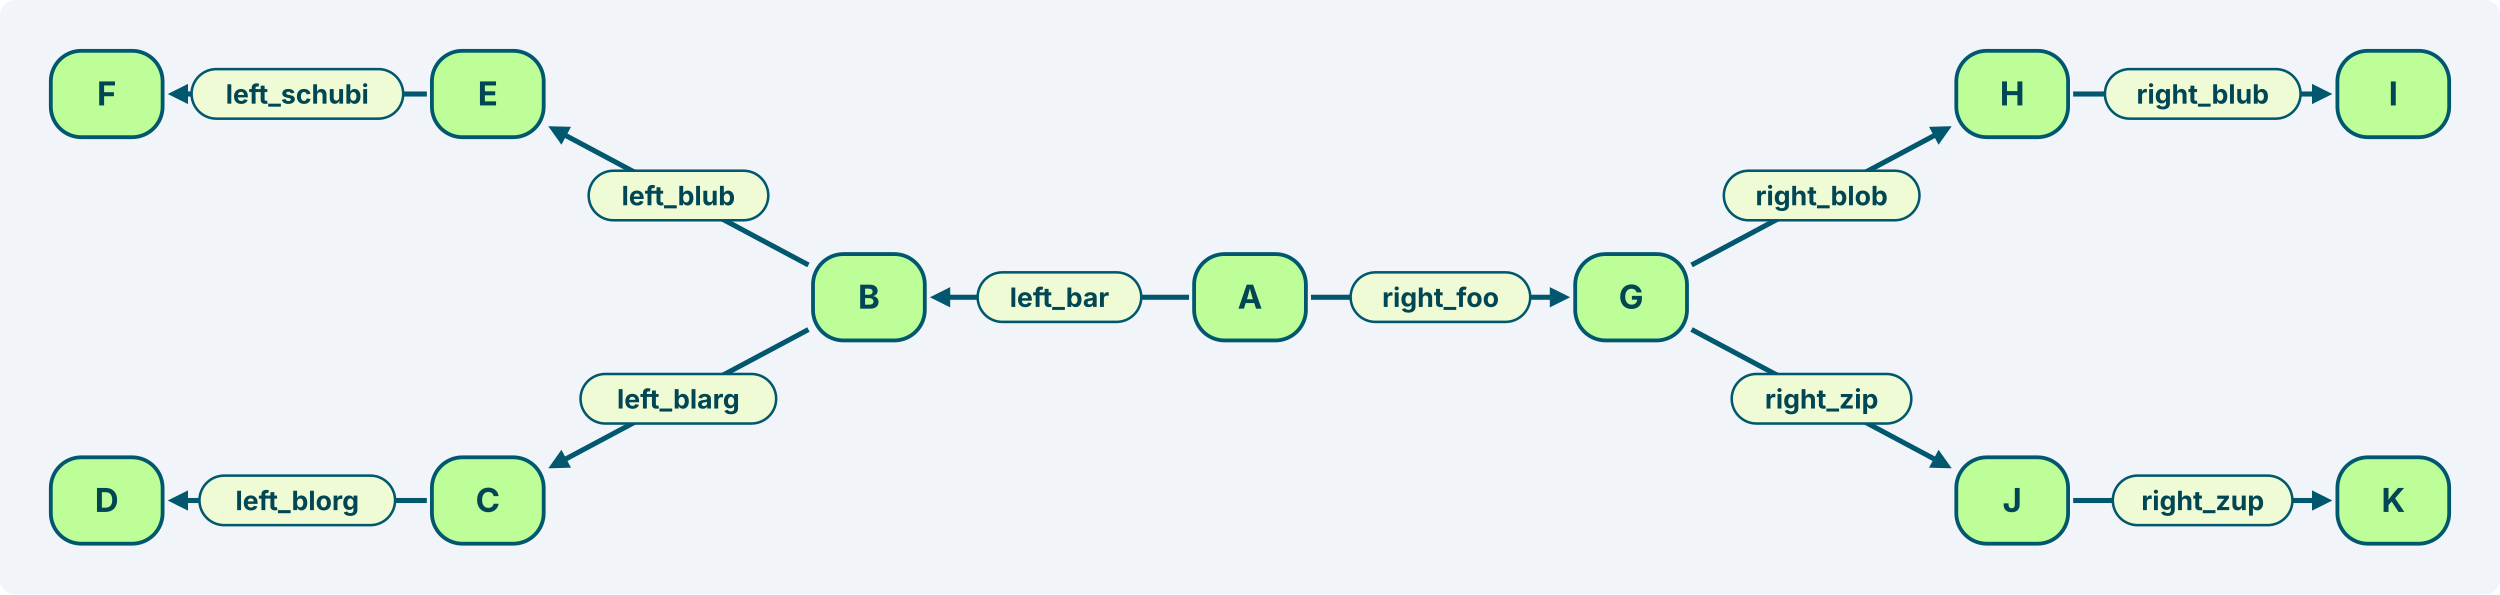
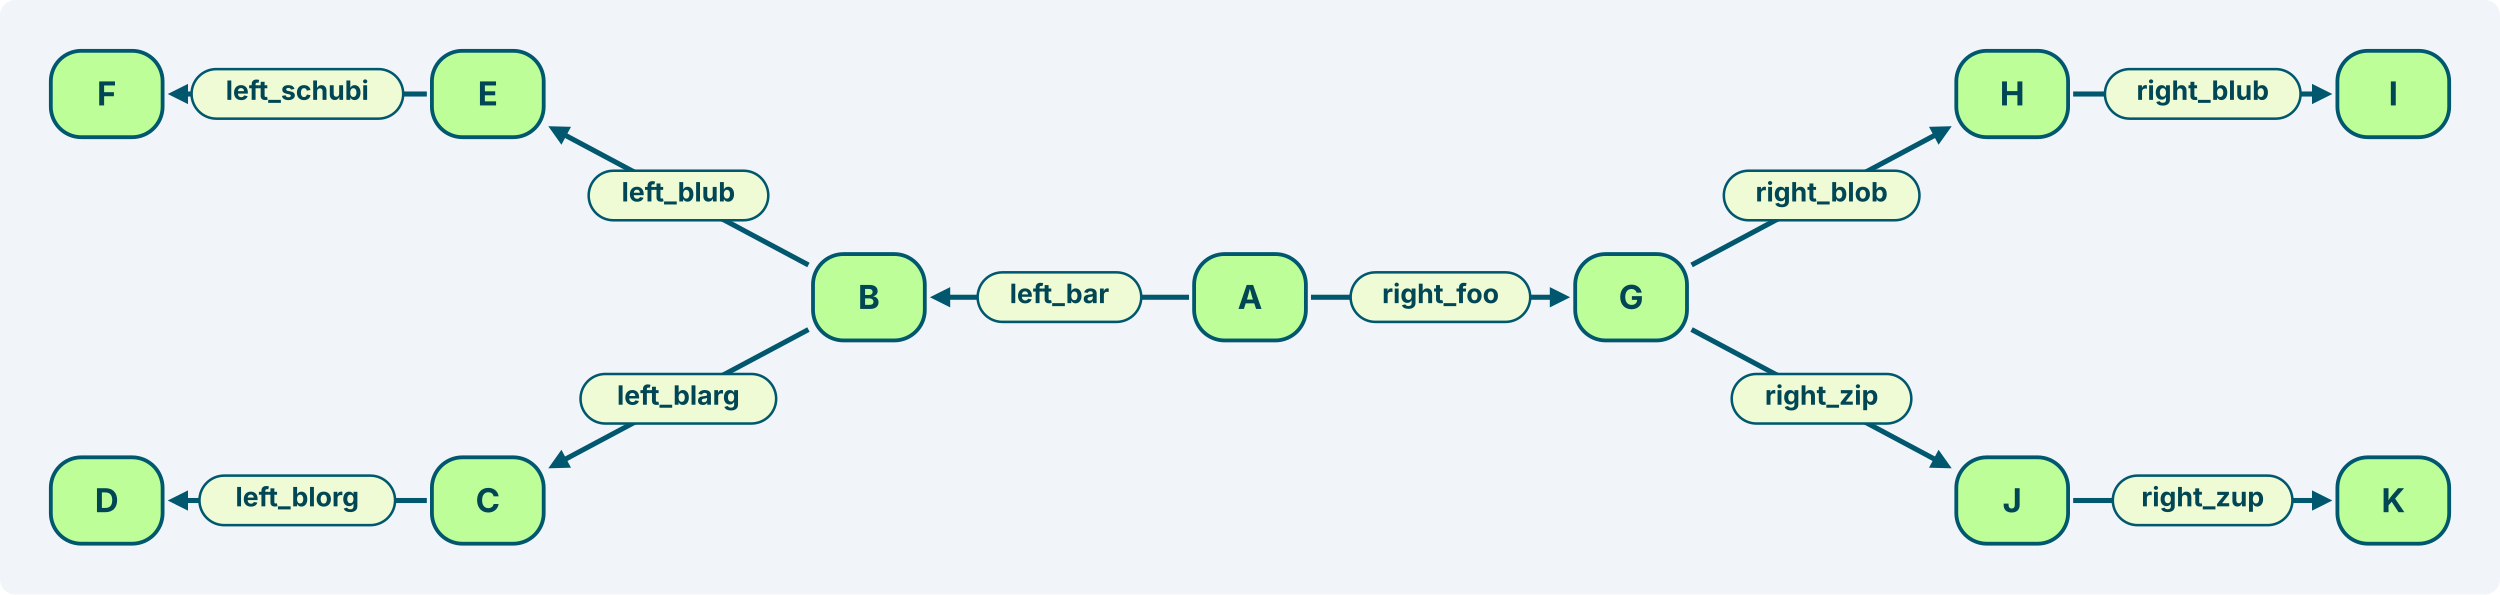
<svg xmlns="http://www.w3.org/2000/svg" class="keep-colors" viewBox="-42 23 984 234" width="984" height="234" role="img" aria-labelledby="traversal-graph-t traversal-graph-d" font-family="Inter, -apple-system, BlinkMacSystemFont, 'Segoe UI', Helvetica, Arial, sans-serif">
  <defs>
    <marker id="traversal-graph-a" markerWidth="8" markerHeight="8" refX="2" refY="4" orient="auto" markerUnits="userSpaceOnUse">
      <path class="dg-f-accent" d="M0,0 L8,4 L0,8 z" fill="#00576e" />
    </marker>
    <marker id="traversal-graph-g" markerWidth="8" markerHeight="8" refX="2" refY="4" orient="auto" markerUnits="userSpaceOnUse">
      <path class="dg-f-arrow" d="M0,0 L8,4 L0,8 z" fill="#90a1b9" />
    </marker>
  </defs>
  <rect class="dg-f-canvas" x="-42" y="23" width="984" height="234" rx="6" fill="#f1f5f9" />
  <line class="dg-s-accent" x1="426.0" y1="140.0" x2="330.0" y2="140.0" stroke="#00576e" stroke-width="2" marker-end="url(#traversal-graph-a)" />
  <line class="dg-s-accent" x1="276.2" y1="152.7" x2="179.1" y2="204.5" stroke="#00576e" stroke-width="2" marker-end="url(#traversal-graph-a)" />
  <line class="dg-s-accent" x1="126.0" y1="220.0" x2="30.0" y2="220.0" stroke="#00576e" stroke-width="2" marker-end="url(#traversal-graph-a)" />
  <line class="dg-s-accent" x1="276.2" y1="127.3" x2="179.1" y2="75.5" stroke="#00576e" stroke-width="2" marker-end="url(#traversal-graph-a)" />
  <line class="dg-s-accent" x1="126.0" y1="60.0" x2="30.0" y2="60.0" stroke="#00576e" stroke-width="2" marker-end="url(#traversal-graph-a)" />
  <line class="dg-s-accent" x1="474.0" y1="140.0" x2="570.0" y2="140.0" stroke="#00576e" stroke-width="2" marker-end="url(#traversal-graph-a)" />
  <line class="dg-s-accent" x1="623.8" y1="127.3" x2="720.9" y2="75.5" stroke="#00576e" stroke-width="2" marker-end="url(#traversal-graph-a)" />
  <line class="dg-s-accent" x1="774.0" y1="60.0" x2="870.0" y2="60.0" stroke="#00576e" stroke-width="2" marker-end="url(#traversal-graph-a)" />
  <line class="dg-s-accent" x1="623.8" y1="152.7" x2="720.9" y2="204.5" stroke="#00576e" stroke-width="2" marker-end="url(#traversal-graph-a)" />
  <line class="dg-s-accent" x1="774.0" y1="220.0" x2="870.0" y2="220.0" stroke="#00576e" stroke-width="2" marker-end="url(#traversal-graph-a)" />
  <rect class="dg-f-tag-solid dg-s-accent" x="342.8" y="130.2" width="64.4" height="19.5" rx="9.75" fill="#eefbd5" stroke="#00576e" stroke-width="1" />
-   <text class="dg-f-lime" x="375.0" y="143.8" text-anchor="middle" font-size="10.5" font-weight="700" fill="#014654">left_bar</text>
+   <text class="dg-f-lime" x="375.0" y="142.3" text-anchor="middle" font-size="10.5" font-weight="700" fill="#014654">left_bar</text>
  <rect class="dg-f-tag-solid dg-s-accent" x="186.5" y="170.2" width="77.0" height="19.5" rx="9.75" fill="#eefbd5" stroke="#00576e" stroke-width="1" />
-   <text class="dg-f-lime" x="225.0" y="183.8" text-anchor="middle" font-size="10.5" font-weight="700" fill="#014654">left_blarg</text>
+   <text class="dg-f-lime" x="225.0" y="182.3" text-anchor="middle" font-size="10.5" font-weight="700" fill="#014654">left_blarg</text>
  <rect class="dg-f-tag-solid dg-s-accent" x="36.5" y="210.2" width="77.0" height="19.5" rx="9.75" fill="#eefbd5" stroke="#00576e" stroke-width="1" />
-   <text class="dg-f-lime" x="75.0" y="223.8" text-anchor="middle" font-size="10.5" font-weight="700" fill="#014654">left_blorg</text>
+   <text class="dg-f-lime" x="75.0" y="222.3" text-anchor="middle" font-size="10.5" font-weight="700" fill="#014654">left_blorg</text>
  <rect class="dg-f-tag-solid dg-s-accent" x="189.7" y="90.2" width="70.7" height="19.5" rx="9.75" fill="#eefbd5" stroke="#00576e" stroke-width="1" />
-   <text class="dg-f-lime" x="225.0" y="103.8" text-anchor="middle" font-size="10.5" font-weight="700" fill="#014654">left_blub</text>
+   <text class="dg-f-lime" x="225.0" y="102.3" text-anchor="middle" font-size="10.5" font-weight="700" fill="#014654">left_blub</text>
  <rect class="dg-f-tag-solid dg-s-accent" x="33.4" y="50.2" width="83.3" height="19.5" rx="9.75" fill="#eefbd5" stroke="#00576e" stroke-width="1" />
-   <text class="dg-f-lime" x="75.0" y="63.8" text-anchor="middle" font-size="10.5" font-weight="700" fill="#014654">left_schubi</text>
+   <text class="dg-f-lime" x="75.0" y="62.3" text-anchor="middle" font-size="10.5" font-weight="700" fill="#014654">left_schubi</text>
  <rect class="dg-f-tag-solid dg-s-accent" x="489.6" y="130.2" width="70.7" height="19.5" rx="9.75" fill="#eefbd5" stroke="#00576e" stroke-width="1" />
-   <text class="dg-f-lime" x="525.0" y="143.8" text-anchor="middle" font-size="10.5" font-weight="700" fill="#014654">right_foo</text>
+   <text class="dg-f-lime" x="525.0" y="142.3" text-anchor="middle" font-size="10.5" font-weight="700" fill="#014654">right_foo</text>
  <rect class="dg-f-tag-solid dg-s-accent" x="636.5" y="90.2" width="77.0" height="19.5" rx="9.75" fill="#eefbd5" stroke="#00576e" stroke-width="1" />
-   <text class="dg-f-lime" x="675.0" y="103.8" text-anchor="middle" font-size="10.5" font-weight="700" fill="#014654">right_blob</text>
+   <text class="dg-f-lime" x="675.0" y="102.3" text-anchor="middle" font-size="10.5" font-weight="700" fill="#014654">right_blob</text>
  <rect class="dg-f-tag-solid dg-s-accent" x="786.5" y="50.2" width="77.0" height="19.5" rx="9.75" fill="#eefbd5" stroke="#00576e" stroke-width="1" />
-   <text class="dg-f-lime" x="825.0" y="63.8" text-anchor="middle" font-size="10.5" font-weight="700" fill="#014654">right_blub</text>
+   <text class="dg-f-lime" x="825.0" y="62.3" text-anchor="middle" font-size="10.5" font-weight="700" fill="#014654">right_blub</text>
  <rect class="dg-f-tag-solid dg-s-accent" x="639.6" y="170.2" width="70.7" height="19.5" rx="9.75" fill="#eefbd5" stroke="#00576e" stroke-width="1" />
-   <text class="dg-f-lime" x="675.0" y="183.8" text-anchor="middle" font-size="10.5" font-weight="700" fill="#014654">right_zip</text>
+   <text class="dg-f-lime" x="675.0" y="182.3" text-anchor="middle" font-size="10.5" font-weight="700" fill="#014654">right_zip</text>
  <rect class="dg-f-tag-solid dg-s-accent" x="789.6" y="210.2" width="70.7" height="19.5" rx="9.75" fill="#eefbd5" stroke="#00576e" stroke-width="1" />
-   <text class="dg-f-lime" x="825.0" y="223.8" text-anchor="middle" font-size="10.5" font-weight="700" fill="#014654">right_zup</text>
+   <text class="dg-f-lime" x="825.0" y="222.3" text-anchor="middle" font-size="10.5" font-weight="700" fill="#014654">right_zup</text>
  <rect class="" x="428.0" y="123.0" width="44.0" height="34.0" rx="12" fill="#befe99" stroke="#00576e" stroke-width="1.5" />
-   <text x="450.0" y="144.5" text-anchor="middle" font-size="13" font-weight="700" fill="#014654">A</text>
+   <text x="450.0" y="144.6" text-anchor="middle" font-size="13" font-weight="700" fill="#014654">A</text>
  <rect class="" x="278.0" y="123.0" width="44.0" height="34.0" rx="12" fill="#befe99" stroke="#00576e" stroke-width="1.5" />
-   <text x="300.0" y="144.5" text-anchor="middle" font-size="13" font-weight="700" fill="#014654">B</text>
+   <text x="300.0" y="144.6" text-anchor="middle" font-size="13" font-weight="700" fill="#014654">B</text>
  <rect class="" x="578.0" y="123.0" width="44.0" height="34.0" rx="12" fill="#befe99" stroke="#00576e" stroke-width="1.5" />
-   <text x="600.0" y="144.5" text-anchor="middle" font-size="13" font-weight="700" fill="#014654">G</text>
+   <text x="600.0" y="144.6" text-anchor="middle" font-size="13" font-weight="700" fill="#014654">G</text>
  <rect class="" x="128.0" y="43.0" width="44.0" height="34.0" rx="12" fill="#befe99" stroke="#00576e" stroke-width="1.5" />
  <text x="150.0" y="64.5" text-anchor="middle" font-size="13" font-weight="700" fill="#014654">E</text>
  <rect class="" x="-22.0" y="43.0" width="44.0" height="34.0" rx="12" fill="#befe99" stroke="#00576e" stroke-width="1.5" />
  <text x="0.0" y="64.5" text-anchor="middle" font-size="13" font-weight="700" fill="#014654">F</text>
  <rect class="" x="128.0" y="203.0" width="44.0" height="34.0" rx="12" fill="#befe99" stroke="#00576e" stroke-width="1.5" />
-   <text x="150.0" y="224.5" text-anchor="middle" font-size="13" font-weight="700" fill="#014654">C</text>
+   <text x="150.0" y="224.6" text-anchor="middle" font-size="13" font-weight="700" fill="#014654">C</text>
  <rect class="" x="-22.0" y="203.0" width="44.0" height="34.0" rx="12" fill="#befe99" stroke="#00576e" stroke-width="1.5" />
-   <text x="0.0" y="224.5" text-anchor="middle" font-size="13" font-weight="700" fill="#014654">D</text>
+   <text x="0.0" y="224.6" text-anchor="middle" font-size="13" font-weight="700" fill="#014654">D</text>
  <rect class="" x="728.0" y="43.0" width="44.0" height="34.0" rx="12" fill="#befe99" stroke="#00576e" stroke-width="1.5" />
  <text x="750.0" y="64.5" text-anchor="middle" font-size="13" font-weight="700" fill="#014654">H</text>
  <rect class="" x="878.0" y="43.0" width="44.0" height="34.0" rx="12" fill="#befe99" stroke="#00576e" stroke-width="1.5" />
  <text x="900.0" y="64.5" text-anchor="middle" font-size="13" font-weight="700" fill="#014654">I</text>
  <rect class="" x="728.0" y="203.0" width="44.0" height="34.0" rx="12" fill="#befe99" stroke="#00576e" stroke-width="1.5" />
-   <text x="750.0" y="224.5" text-anchor="middle" font-size="13" font-weight="700" fill="#014654">J</text>
+   <text x="750.0" y="224.6" text-anchor="middle" font-size="13" font-weight="700" fill="#014654">J</text>
  <rect class="" x="878.0" y="203.0" width="44.0" height="34.0" rx="12" fill="#befe99" stroke="#00576e" stroke-width="1.5" />
-   <text x="900.0" y="224.5" text-anchor="middle" font-size="13" font-weight="700" fill="#014654">K</text>
+   <text x="900.0" y="224.6" text-anchor="middle" font-size="13" font-weight="700" fill="#014654">K</text>
</svg>
